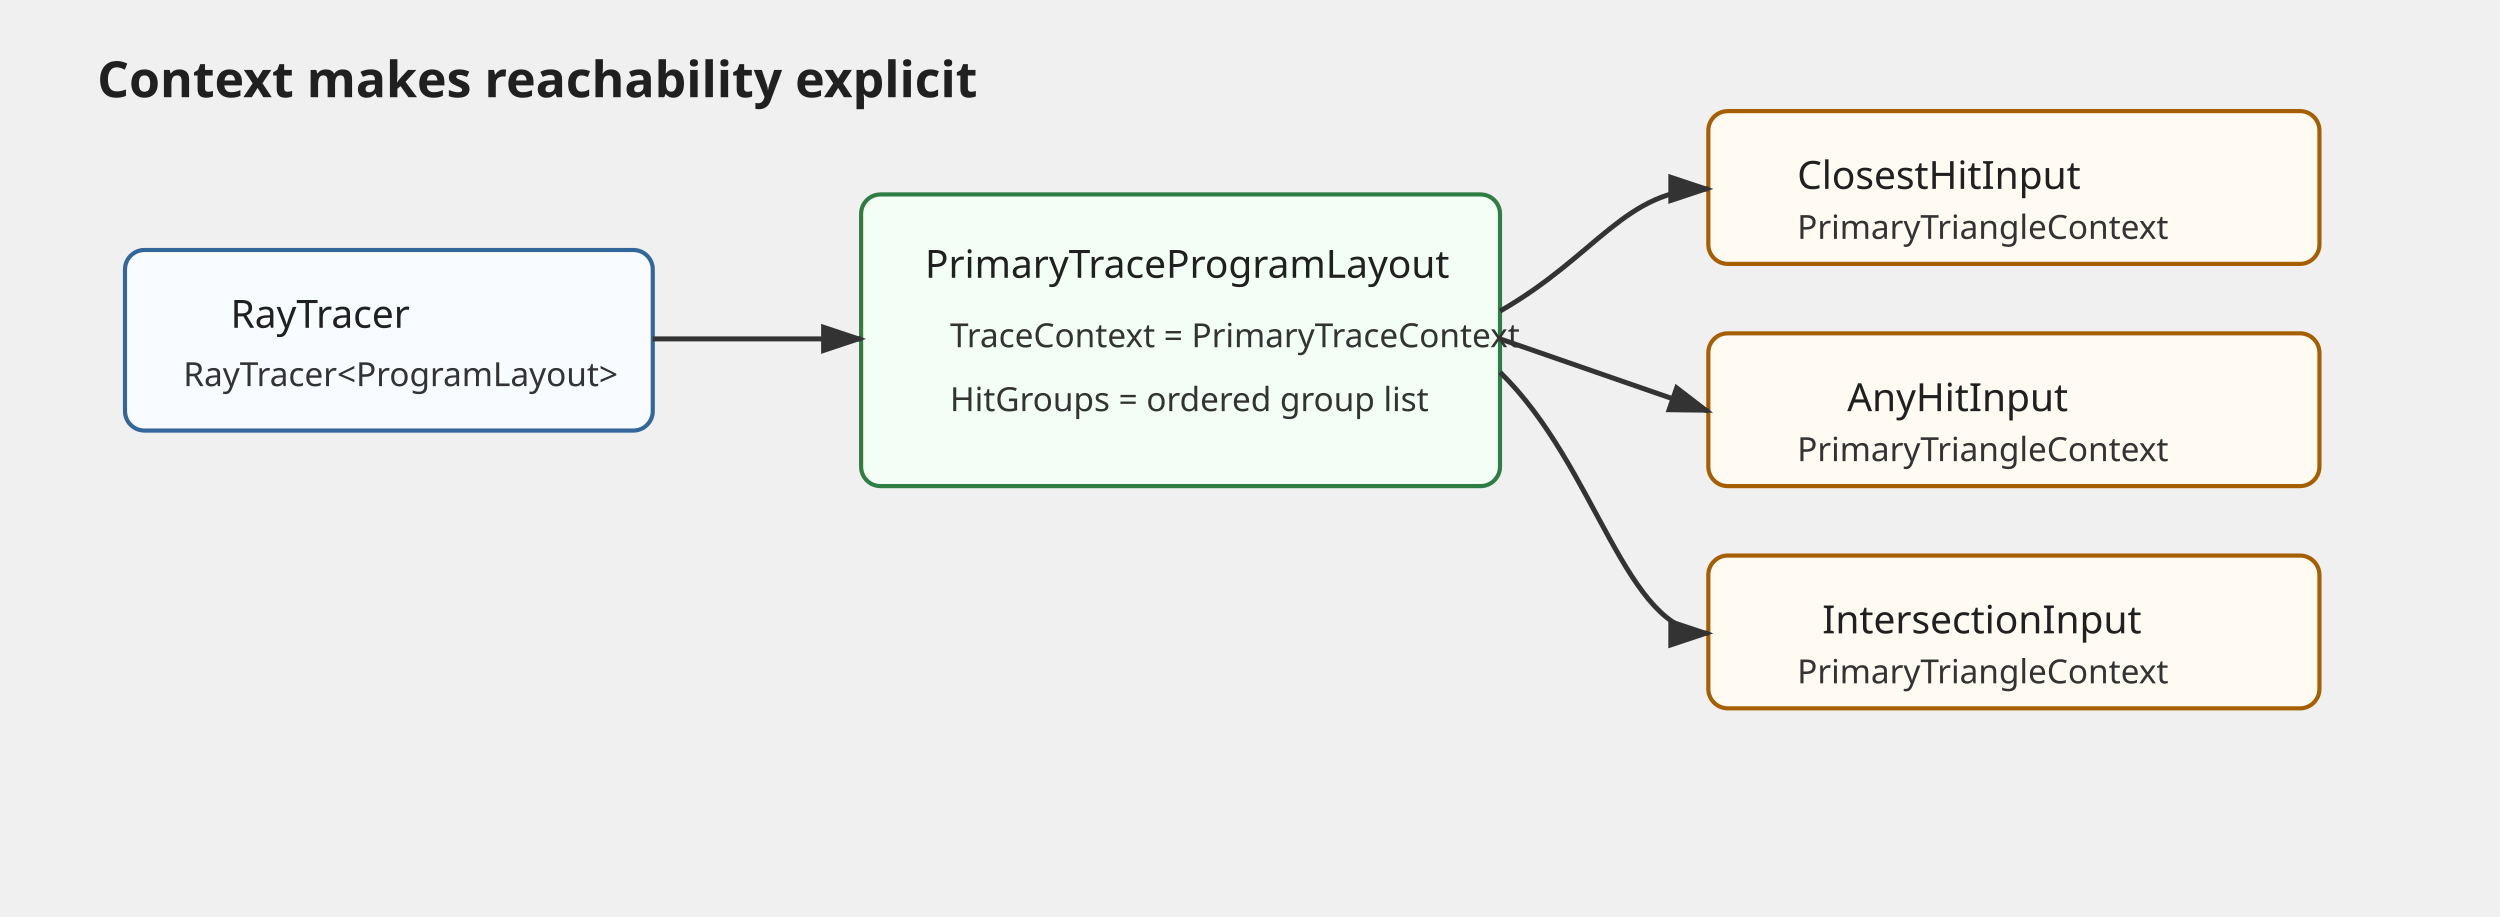
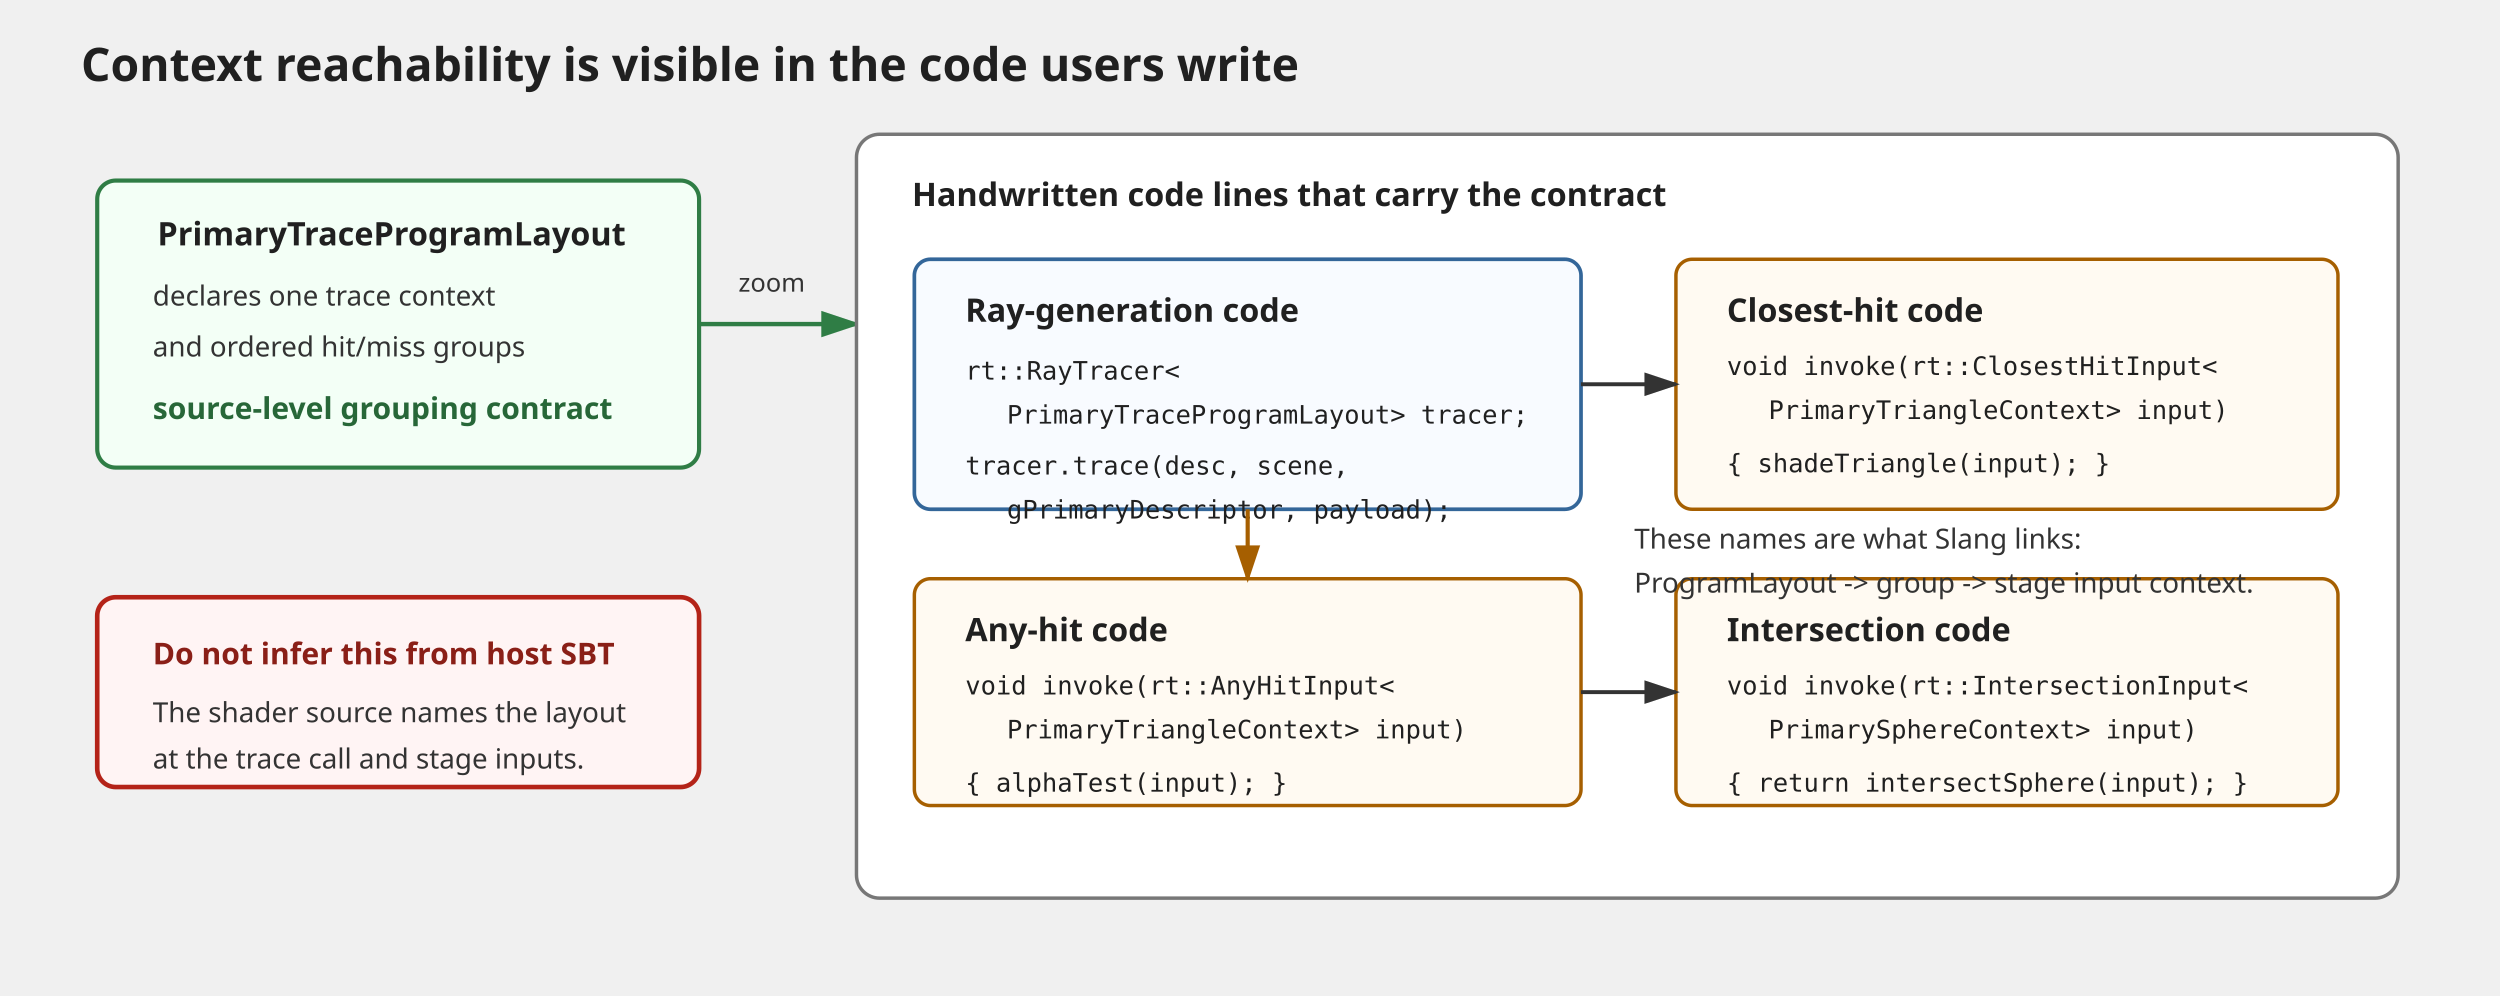
- <svg xmlns="http://www.w3.org/2000/svg" width="900" height="330" viewBox="0 0 900 330" role="img" aria-label="Context connects ray tracer and hit shaders">
+ <svg xmlns="http://www.w3.org/2000/svg" width="1080" height="430" viewBox="0 0 1080 430" role="img" aria-label="Context reachability shown through handwritten ray tracing code">
  <style>
-     .title { font: 700 18px sans-serif; fill: #202020; }
-     .label { font: 14px sans-serif; fill: #202020; }
+     .title { font: 700 20px sans-serif; fill: #202020; }
+     .label { font: 700 14px sans-serif; fill: #202020; }
    .small { font: 12px sans-serif; fill: #333333; }
-     .box { fill: #f8fbff; stroke: #336699; stroke-width: 1.5; rx: 7; }
-     .group { fill: #f3fff6; stroke: #2f7d45; stroke-width: 1.5; rx: 7; }
+     .tiny { font: 11px sans-serif; fill: #333333; }
+     .code { font: 12px monospace; fill: #202020; }
+     .codeSmall { font: 11px monospace; fill: #202020; }
+     .layout { fill: #f3fff6; stroke: #2f7d45; stroke-width: 1.8; rx: 8; }
+     .codeBox { fill: #f8fbff; stroke: #336699; stroke-width: 1.6; rx: 7; }
    .stage { fill: #fffaf2; stroke: #a65f00; stroke-width: 1.5; rx: 7; }
-     .arrow { stroke: #333333; stroke-width: 1.8; marker-end: url(#arrow4); fill: none; }
+     .zoom { fill: #ffffff; stroke: #777777; stroke-width: 1.5; rx: 10; }
+     .note { fill: #fff4f4; stroke: #b42318; stroke-width: 2; rx: 8; }
+     .arrow { stroke: #333333; stroke-width: 1.7; marker-end: url(#arrow); fill: none; }
+     .greenArrow { stroke: #2f7d45; stroke-width: 1.9; marker-end: url(#arrowGreen); fill: none; }
+     .orangeArrow { stroke: #a65f00; stroke-width: 1.8; marker-end: url(#arrowOrange); fill: none; }
+     .redText { font: 700 13px sans-serif; fill: #8a1f17; }
+     .greenText { font: 700 13px sans-serif; fill: #276738; }
  </style>
  <defs>
-     <marker id="arrow4" markerWidth="10" markerHeight="10" refX="8" refY="3" orient="auto" markerUnits="strokeWidth">
+     <marker id="arrow" markerWidth="10" markerHeight="10" refX="8" refY="3" orient="auto" markerUnits="strokeWidth">
      <path d="M0,0 L0,6 L9,3 z" fill="#333333" />
    </marker>
+     <marker id="arrowGreen" markerWidth="10" markerHeight="10" refX="8" refY="3" orient="auto" markerUnits="strokeWidth">
+       <path d="M0,0 L0,6 L9,3 z" fill="#2f7d45" />
+     </marker>
+     <marker id="arrowOrange" markerWidth="10" markerHeight="10" refX="8" refY="3" orient="auto" markerUnits="strokeWidth">
+       <path d="M0,0 L0,6 L9,3 z" fill="#a65f00" />
+     </marker>
  </defs>
-   <text x="35" y="35" class="title">Context makes reachability explicit</text>
-   <rect x="45" y="90" width="190" height="65" class="box" />
-   <text x="83" y="118" class="label">RayTracer</text>
-   <text x="66" y="139" class="small">RayTracer&lt;ProgramLayout&gt;</text>
-   <rect x="310" y="70" width="230" height="105" class="group" />
-   <text x="333" y="100" class="label">PrimaryTraceProgramLayout</text>
-   <text x="342" y="125" class="small">TraceContext = PrimaryTraceContext</text>
-   <text x="342" y="148" class="small">HitGroups = ordered group list</text>
-   <rect x="615" y="40" width="220" height="55" class="stage" />
-   <text x="647" y="68" class="label">ClosestHitInput</text>
-   <text x="647" y="86" class="small">PrimaryTriangleContext</text>
-   <rect x="615" y="120" width="220" height="55" class="stage" />
-   <text x="665" y="148" class="label">AnyHitInput</text>
-   <text x="647" y="166" class="small">PrimaryTriangleContext</text>
-   <rect x="615" y="200" width="220" height="55" class="stage" />
-   <text x="656" y="228" class="label">IntersectionInput</text>
-   <text x="647" y="246" class="small">PrimaryTriangleContext</text>
-   <path d="M235 122 L310 122" class="arrow" />
-   <path d="M540 112 C575 92 585 68 615 68" class="arrow" />
-   <path d="M540 122 L615 148" class="arrow" />
-   <path d="M540 134 C575 168 585 228 615 228" class="arrow" />
+   <text x="35" y="35" class="title">Context reachability is visible in the code users write</text>
+   <rect x="42" y="78" width="260" height="124" class="layout" />
+   <text x="68" y="106" class="label">PrimaryTraceProgramLayout</text>
+   <text x="66" y="132" class="small">declares one trace context</text>
+   <text x="66" y="154" class="small">and ordered hit/miss groups</text>
+   <text x="66" y="181" class="greenText">source-level grouping contract</text>
+   <rect x="42" y="258" width="260" height="82" class="note" />
+   <text x="66" y="287" class="redText">Do not infer this from host SBT</text>
+   <text x="66" y="312" class="small">The shader source names the layout</text>
+   <text x="66" y="332" class="small">at the trace call and stage inputs.</text>
+   <path d="M302 140 L370 140" class="greenArrow" />
+   <text x="319" y="126" class="tiny">zoom</text>
+   <rect x="370" y="58" width="666" height="330" class="zoom" />
+   <text x="394" y="89" class="label">Handwritten code lines that carry the contract</text>
+   <rect x="395" y="112" width="288" height="108" class="codeBox" />
+   <text x="417" y="139" class="label">Ray-generation code</text>
+   <text x="417" y="164" class="codeSmall">rt::RayTracer&lt;</text>
+   <text x="435" y="183" class="codeSmall">PrimaryTraceProgramLayout&gt; tracer;</text>
+   <text x="417" y="205" class="codeSmall">tracer.trace(desc, scene,</text>
+   <text x="435" y="224" class="codeSmall">gPrimaryDescriptor, payload);</text>
+   <rect x="724" y="112" width="286" height="108" class="stage" />
+   <text x="746" y="139" class="label">Closest-hit code</text>
+   <text x="746" y="162" class="codeSmall">void invoke(rt::ClosestHitInput&lt;</text>
+   <text x="764" y="181" class="codeSmall">PrimaryTriangleContext&gt; input)</text>
+   <text x="746" y="204" class="codeSmall">{ shadeTriangle(input); }</text>
+   <rect x="395" y="250" width="288" height="98" class="stage" />
+   <text x="417" y="277" class="label">Any-hit code</text>
+   <text x="417" y="300" class="codeSmall">void invoke(rt::AnyHitInput&lt;</text>
+   <text x="435" y="319" class="codeSmall">PrimaryTriangleContext&gt; input)</text>
+   <text x="417" y="342" class="codeSmall">{ alphaTest(input); }</text>
+   <rect x="724" y="250" width="286" height="98" class="stage" />
+   <text x="746" y="277" class="label">Intersection code</text>
+   <text x="746" y="300" class="codeSmall">void invoke(rt::IntersectionInput&lt;</text>
+   <text x="764" y="319" class="codeSmall">PrimarySphereContext&gt; input)</text>
+   <text x="746" y="342" class="codeSmall">{ return intersectSphere(input); }</text>
+   <path d="M683 166 L724 166" class="arrow" />
+   <path d="M539 220 L539 250" class="orangeArrow" />
+   <path d="M683 299 L724 299" class="arrow" />
+   <text x="706" y="237" class="small">These names are what Slang links:</text>
+   <text x="706" y="256" class="small">ProgramLayout -&gt; group -&gt; stage input context.</text>
</svg>
